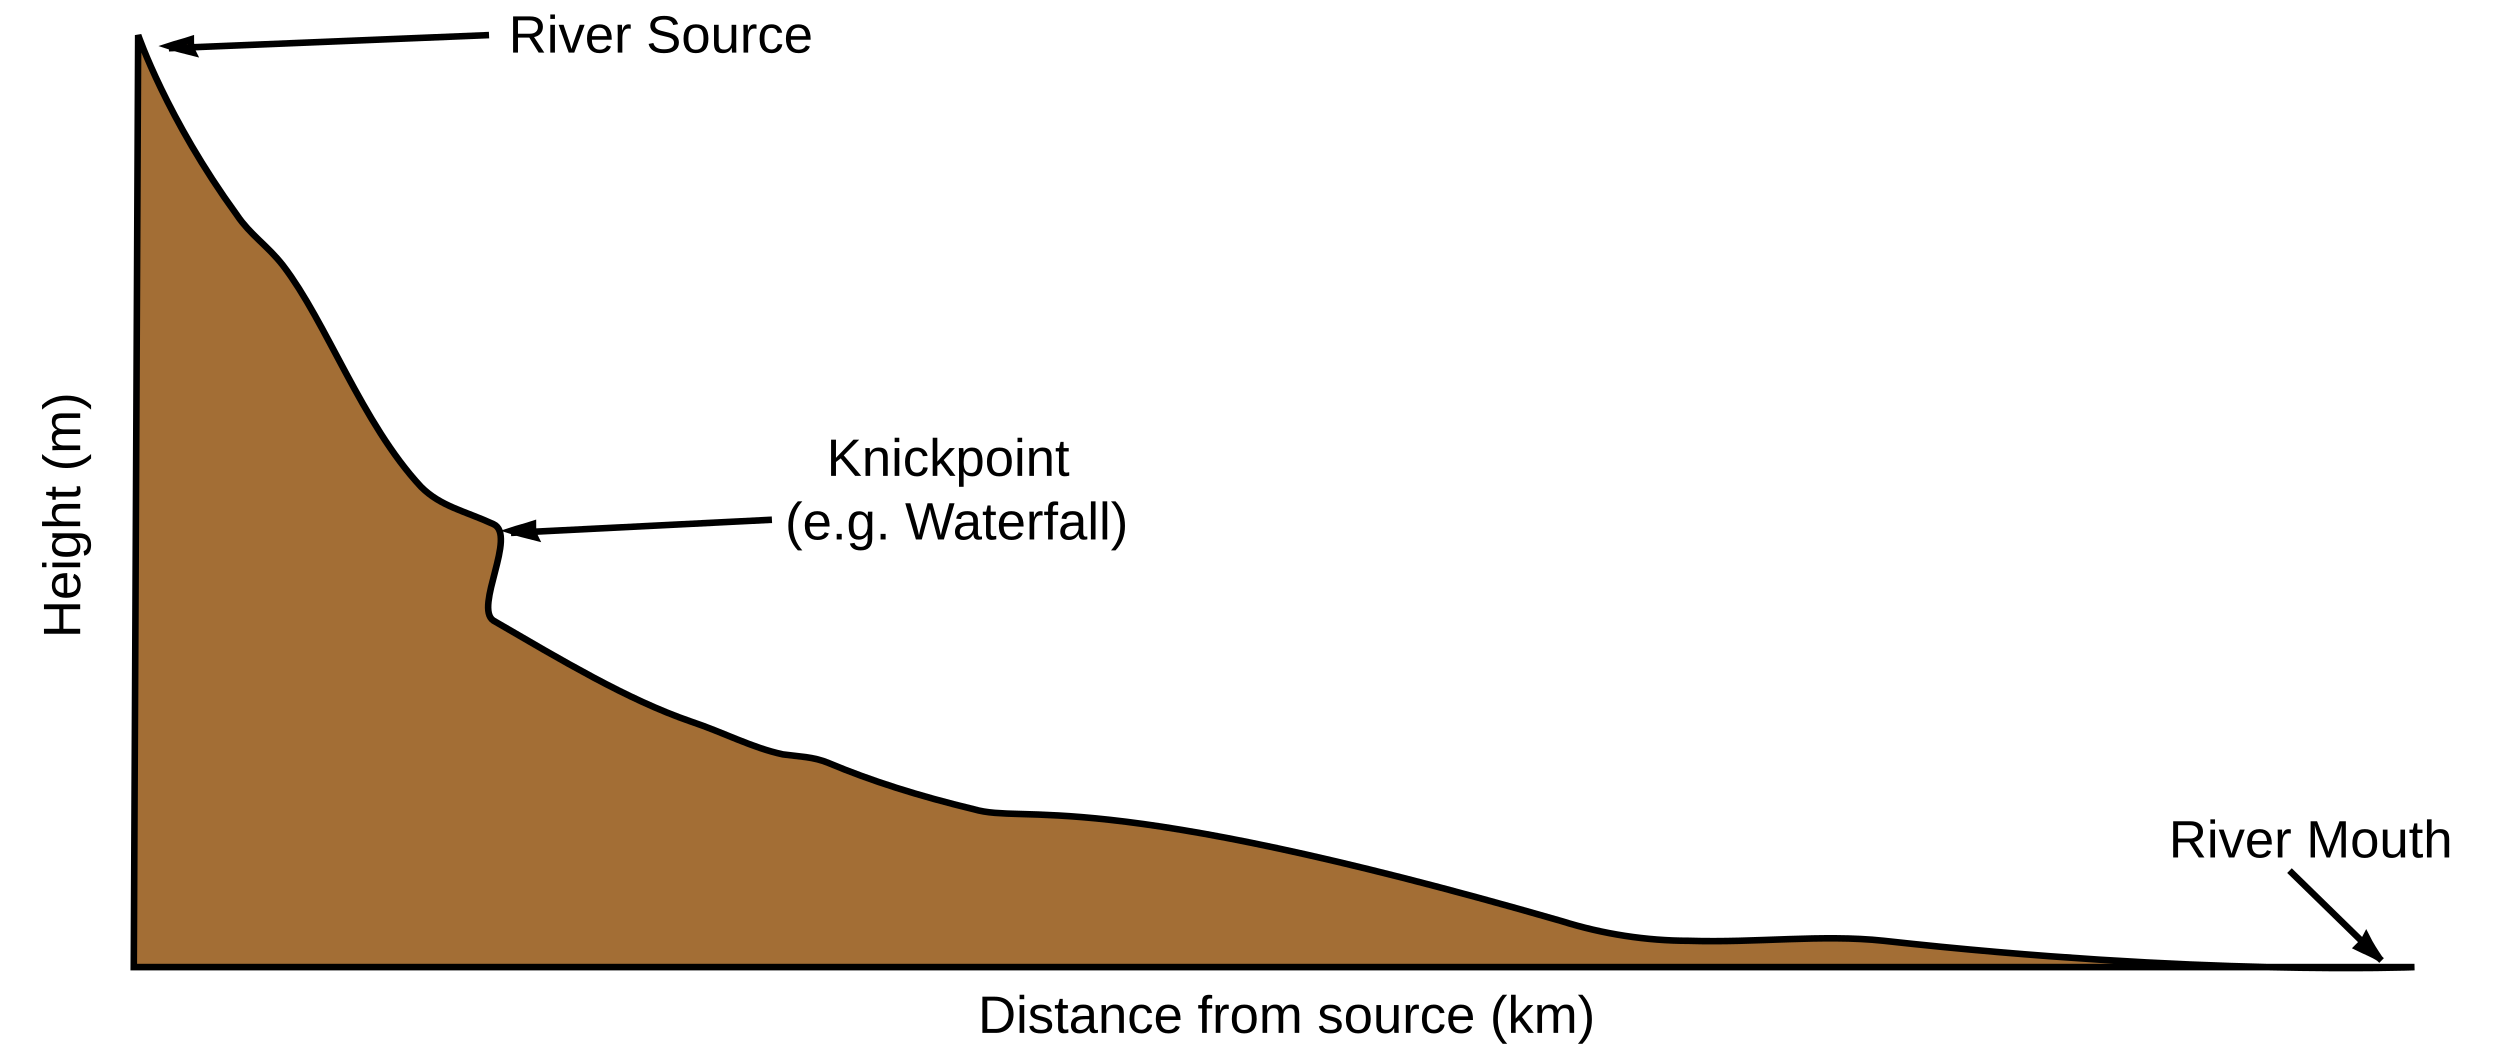
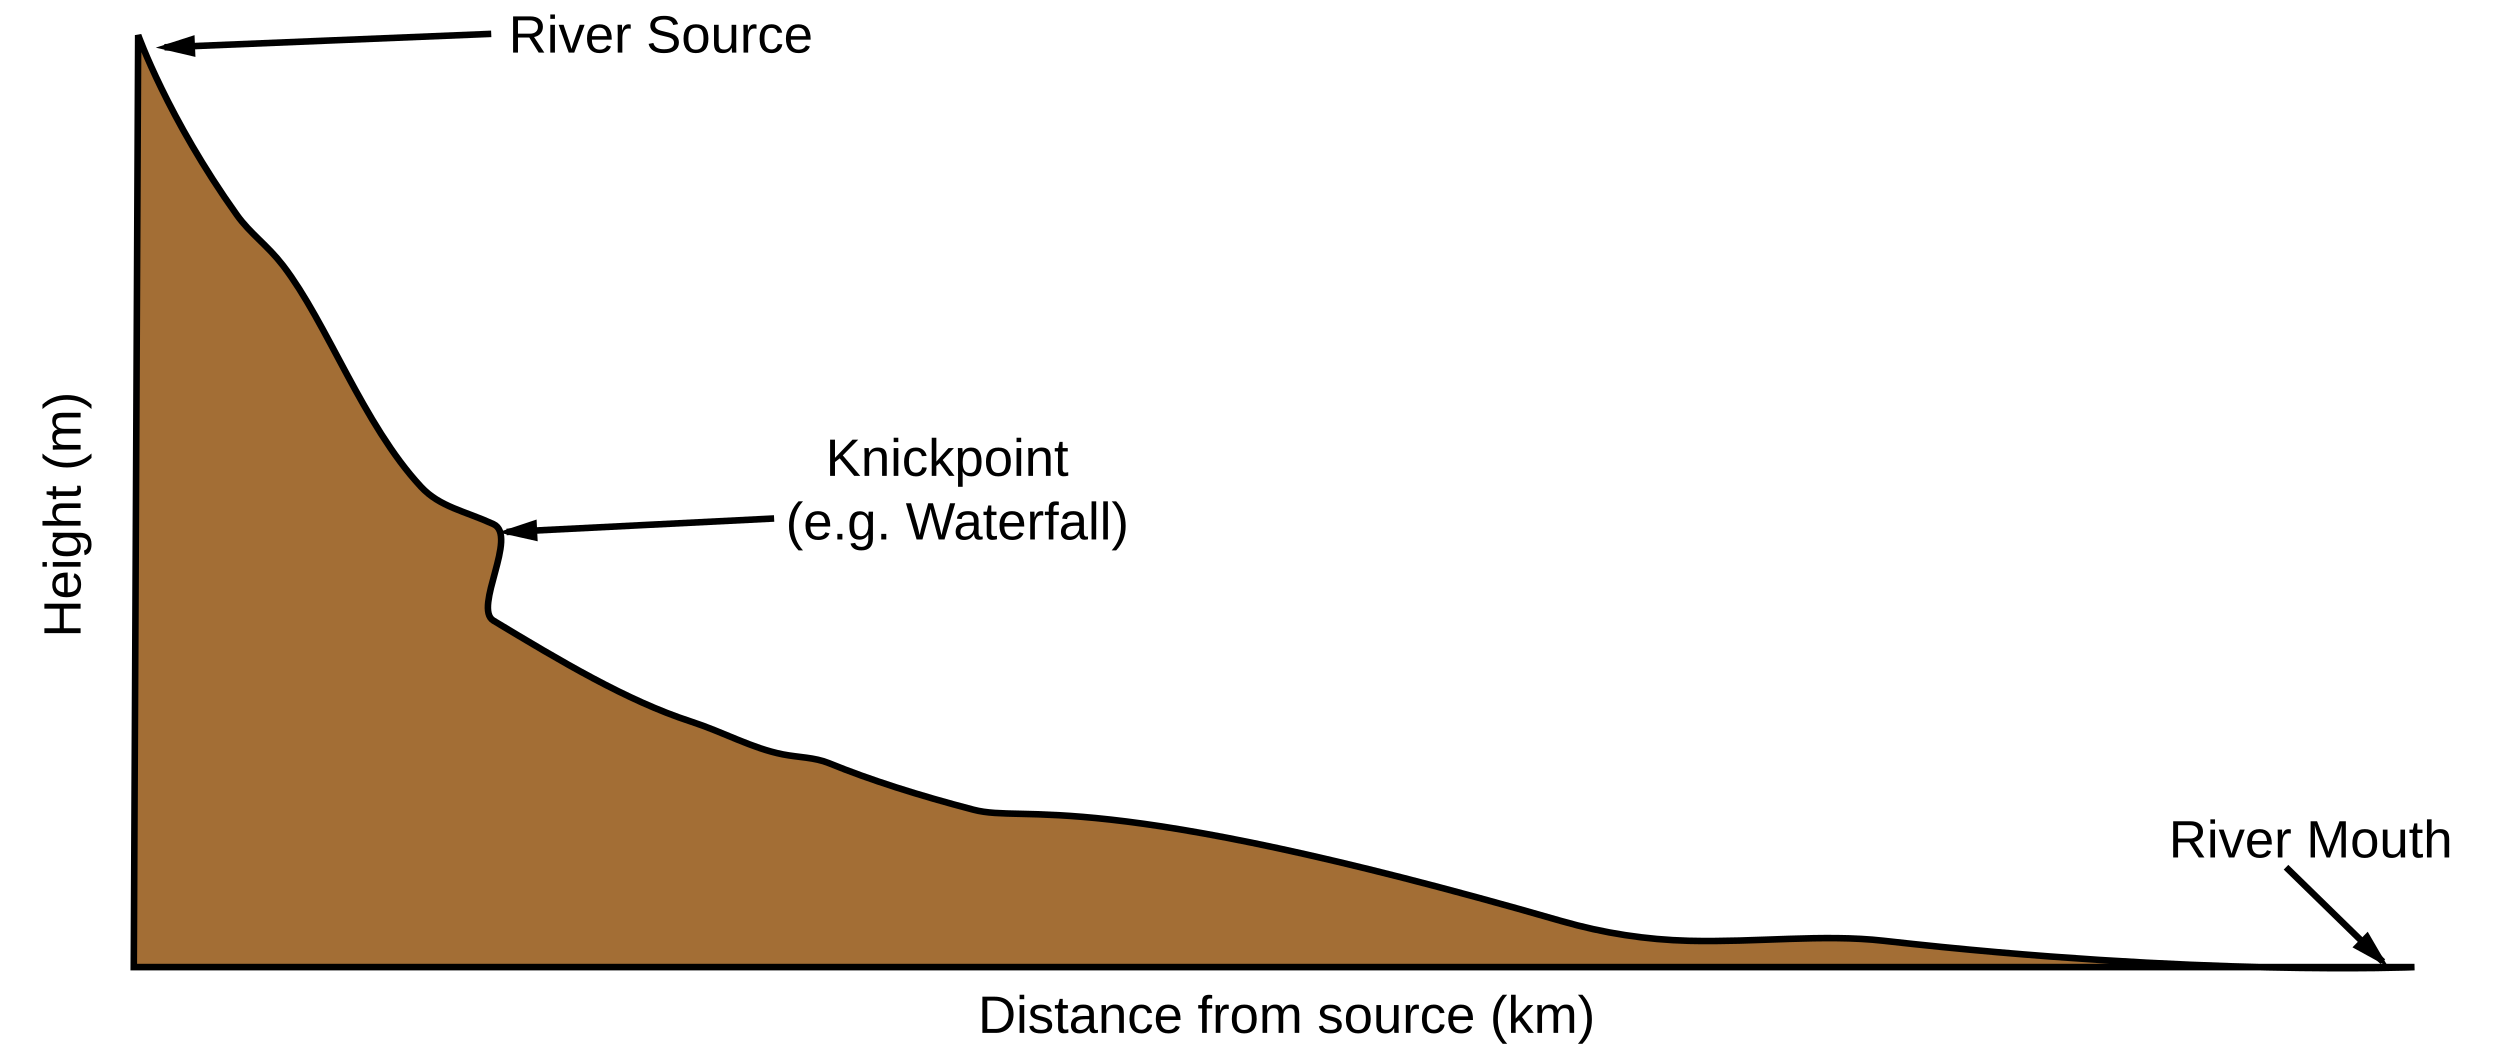
- <svg xmlns="http://www.w3.org/2000/svg" width="1140" height="484" viewBox="0" version="1">
+ <svg xmlns="http://www.w3.org/2000/svg" width="1140px" height="484px" viewBox="0 0 1140 484" version="1.1">
  <description>Created with Sketch (http://www.bohemiancoding.com/sketch)</description>
-   <style>text{font-family:"Helvetica Neue","Arial",sans-serif;font-size:24px;font-weight:lighter;}</style>
-   <g stroke="none" stroke-width="1" fill="none" fill-rule="evenodd">
-     <path d="M859 429C831 426 801 430 770 429 751 429 731 426 712 420 497 358 468 376 444 369 419 363 397 356 378 348 371 345 364 345 357 344 343 341 330 334 315 329 286 319 256 301 225 283 216 277 236 244 225 239 212 233 201 231 192 222 165 193 149 147 129 121 122 112 114 107 108 98 76 54 63 16 63 16L61 441 859 441 1101 441C1101 441 1003 445 859 429ZM223 16L77 22M77 21C80 22 84 23 88 24 87 22 87 20 87 18 84 19 80 20 77 21 77 21 77 21 77 21ZM352 237L233 243M233 242C236 243 240 244 244 245 243 243 243 241 243 239 240 240 236 241 233 242 233 242 233 242 233 242ZM1044 397L1086 438M1085 437C1083 434 1081 431 1079 427 1078 429 1077 430 1075 432 1079 434 1082 435 1085 437 1085 437 1085 437 1085 437Z" stroke="#000000" stroke-width="3" fill="#A36E35" />
-     <text fill="#000000">
-       <tspan x="377" y="217">Knickpoint </tspan>
-       <tspan x="358" y="246">(e.g. Waterfall)</tspan>
-     </text>
-     <text transform="translate(28.25419, 237.6919) rotate(-90) translate(-28.25419, -237.6919) " fill="#000000">
-       <tspan x="-25" y="246">Height (m)</tspan>
-     </text>
-     <text fill="#000000">
-       <tspan x="232" y="24">River Source</tspan>
-     </text>
-     <text fill="#000000">
-       <tspan x="446" y="471">Distance from source (km)</tspan>
-     </text>
-     <text fill="#000000">
-       <tspan x="989" y="391">River Mouth</tspan>
-     </text>
+   <style>text{font-family:"Helvetica Neue","Arial",sans-serif;font-weight:lighter;}g#labels&gt;text{font-size:24px;}g#axis-labels text{font-size:12px}</style>
+   <g id="Page-1" stroke="none" stroke-width="1" fill="none" fill-rule="evenodd">
+     <path d="M859 429C831.441 425.88 801.108 429.8 770 429 750.825 428.507 731.414 425.598 712 420 497 358 468.218 375.575 443.912 369.231 418.988 362.725 396.715 355.663 378 348 371.427 345.309 364.115 345.4 357 344 342.82 341.209 330.176 333.936 315 329 285.791 319.499 255.643 301.465 225 283 215.598 277.335 236.452 244.285 225 239 212 233 200.572 231.226 192 222 165.484 193.46 149.367 147.475 129 121 121.88 111.745 114.118 106.576 108 98 76.418 53.726 63 16 63 16L61 441 859 441 1101.002 441C1101.002 441 1002.579 445.252 859 429Z" id="Profile" stroke="#000000" stroke-width="3" fill="#A36E35" />
+     <path d="M222.5 15.5L76.5 21.5" id="Line" stroke="#000000" stroke-width="3" stroke-linecap="square" />
+     <path id="Line-decoration-1" d="M76.623 21.495C80.443 22.389 83.717 23.155 87.537 24.049 87.451 21.951 87.377 20.152 87.291 18.054 83.557 19.258 80.357 20.291 76.623 21.495 76.623 21.495 76.623 21.495 76.623 21.495Z" stroke="#000000" stroke-width="3" stroke-linecap="square" />
+     <path d="M351.5 236.5L232.5 242.5" id="Line" stroke="#000000" stroke-width="3" stroke-linecap="square" />
+     <path id="Line-decoration-1" d="M232.651 242.492C236.479 243.351 239.76 244.086 243.588 244.945 243.483 242.847 243.392 241.05 243.286 238.952 239.564 240.191 236.373 241.253 232.651 242.492 232.651 242.492 232.651 242.492 232.651 242.492Z" stroke="#000000" stroke-width="3" stroke-linecap="square" />
+     <path d="M1043.5 396.5L1085.5 437.5" id="Line" stroke="#000000" stroke-width="3" stroke-linecap="square" />
+     <path id="Line-decoration-1" d="M1085.003 437.015C1083.032 433.623 1081.342 430.716 1079.371 427.324 1077.904 428.827 1076.646 430.115 1075.179 431.618 1078.618 433.507 1081.565 435.126 1085.003 437.015 1085.003 437.015 1085.003 437.015 1085.003 437.015Z" stroke="#000000" stroke-width="3" stroke-linecap="square" />
+     <g id="labels" fill="#000000" transform="translate(14, 1)">
+       <text id="Knickpoint-(e.g.-Wat">
+         <tspan x="362.556" y="216">Knickpoint </tspan>
+         <tspan x="344.304" y="245">(e.g. Waterfall)</tspan>
+       </text>
+       <text id="Height-(m)" transform="translate(14.25419, 236.6919) rotate(-90) translate(-14.25419, -236.6919) ">
+         <tspan x="-38.746" y="245.192">Height (m)</tspan>
+       </text>
+       <text id="River-Source">
+         <tspan x="218" y="22.984">River Source</tspan>
+       </text>
+       <text id="Distance-from-source">
+         <tspan x="432" y="470">Distance from source (km)</tspan>
+       </text>
+       <text id="River-Mouth">
+         <tspan x="975" y="390">River Mouth</tspan>
+       </text>
+     </g>
  </g>
</svg>
